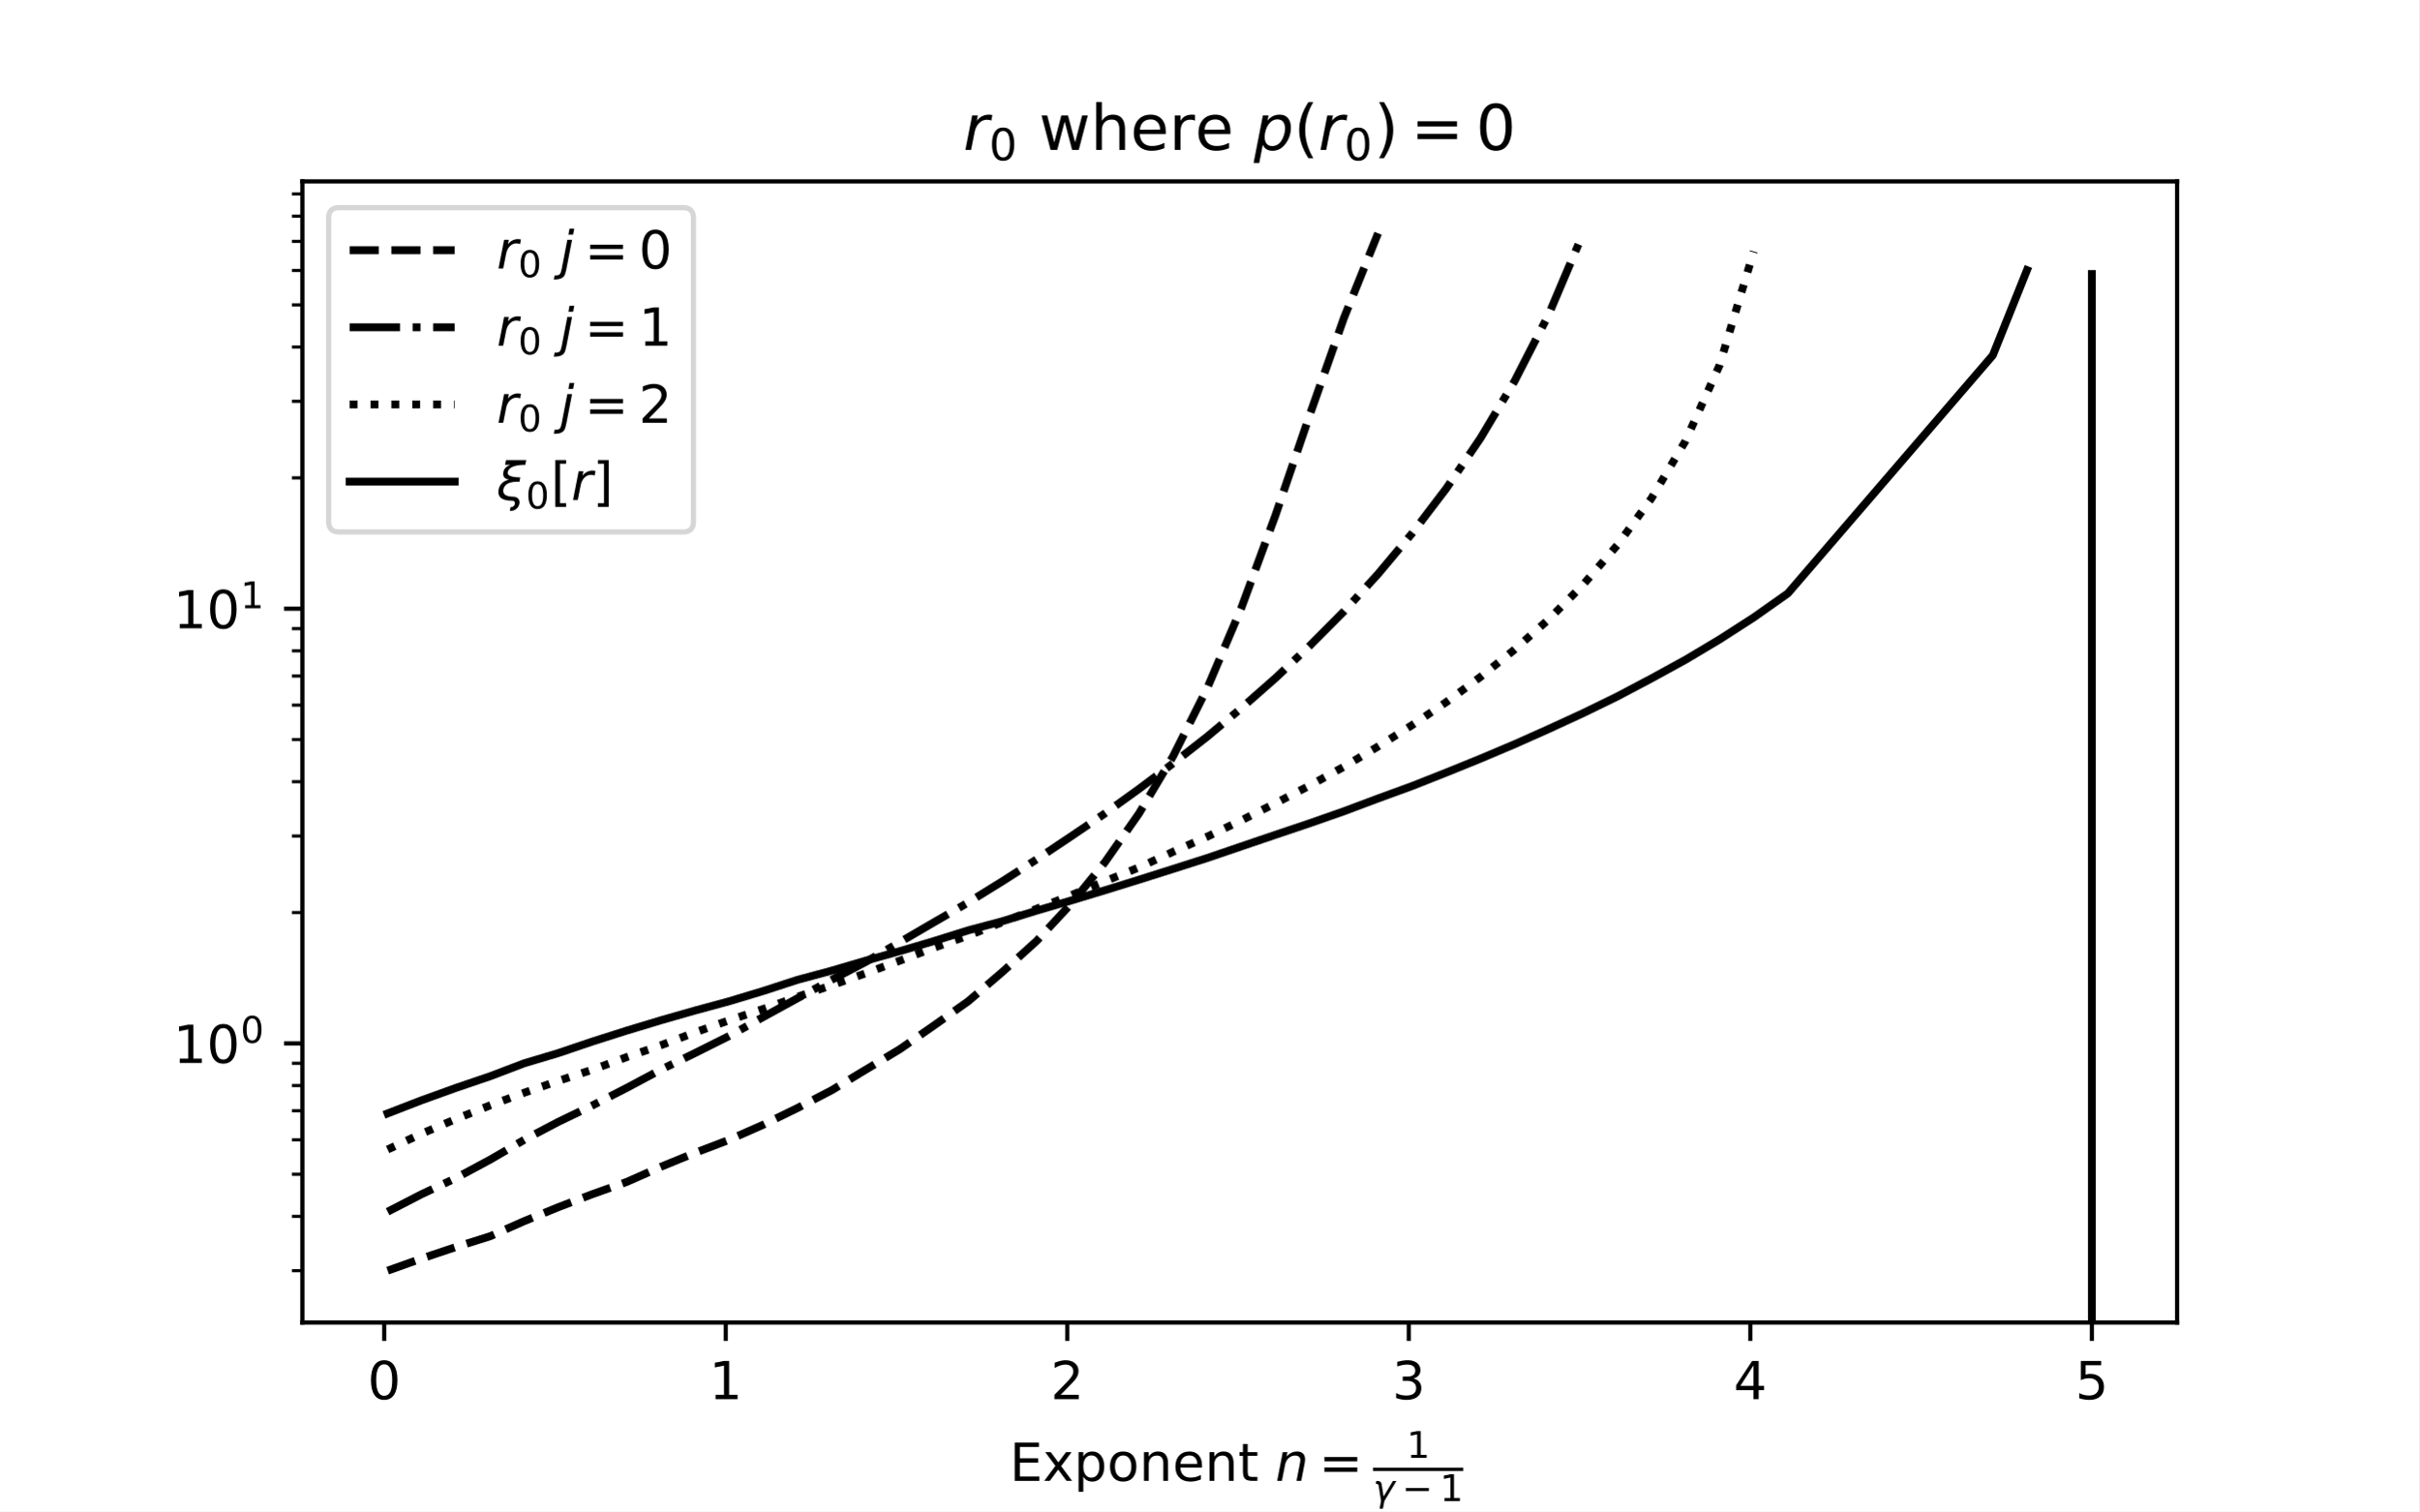
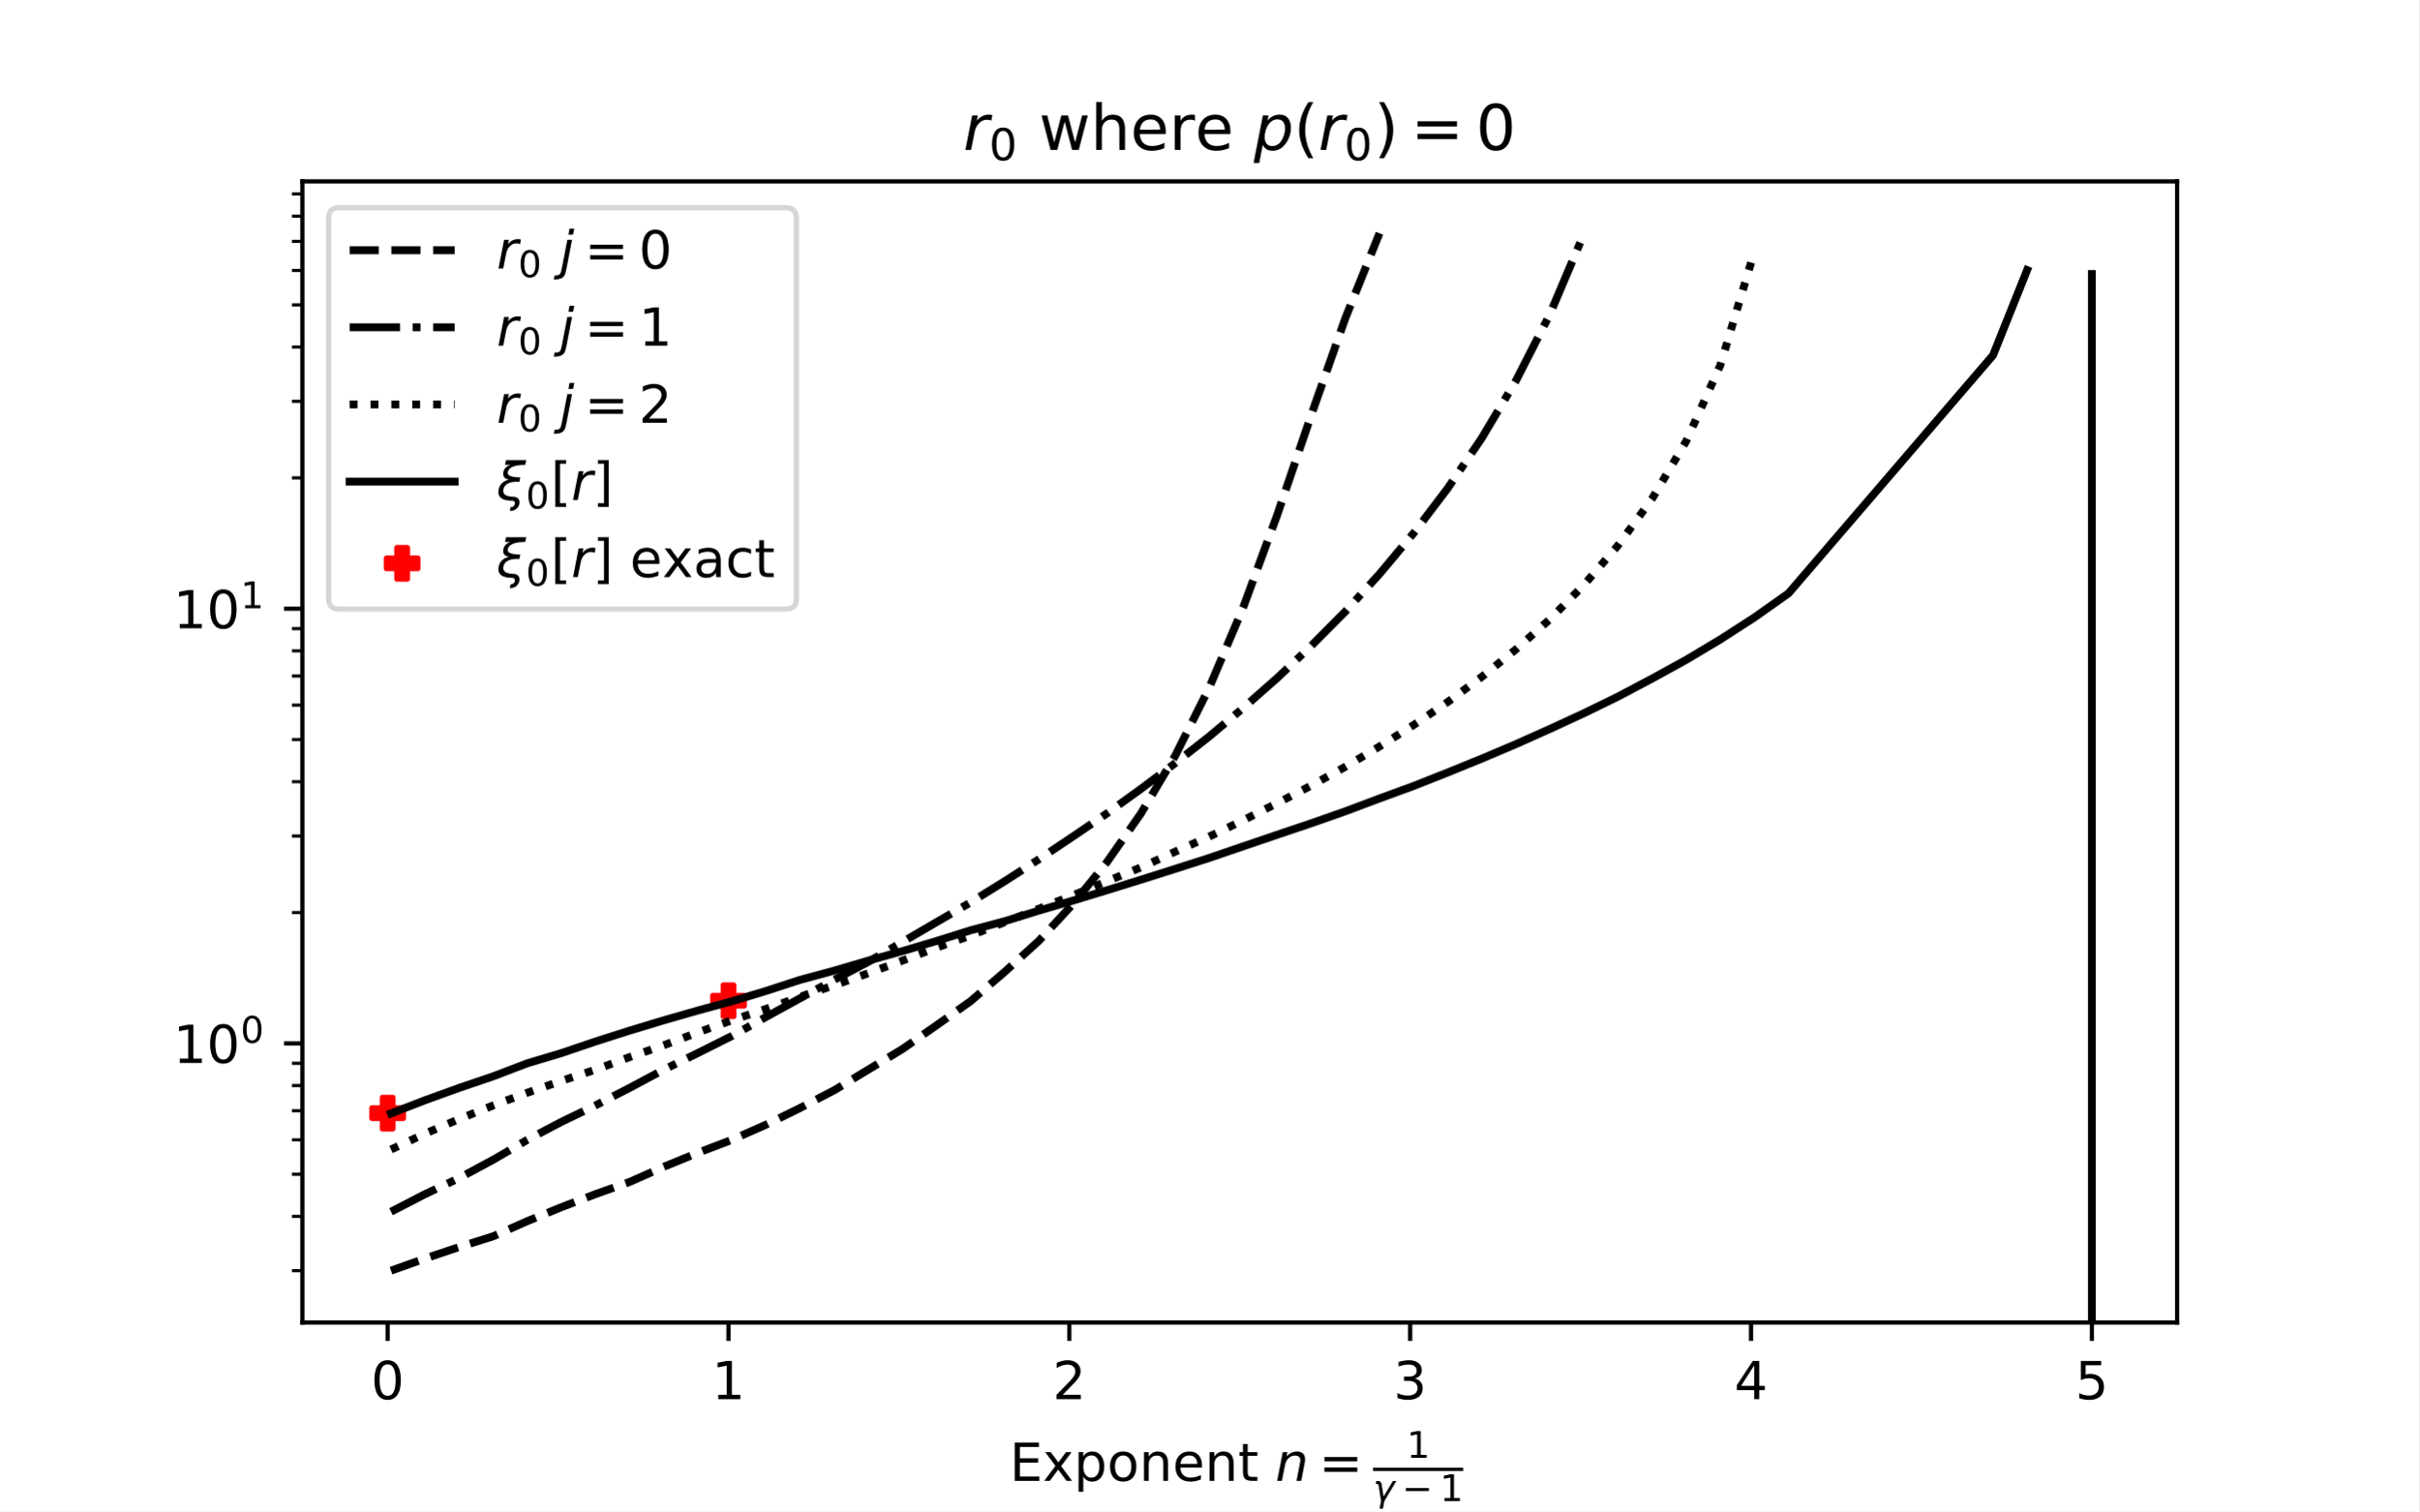
<svg xmlns="http://www.w3.org/2000/svg" xmlns:xlink="http://www.w3.org/1999/xlink" height="288pt" version="1.1" viewBox="0 0 460.8 288" width="460.8pt">
  <defs>
    <style type="text/css">*{stroke-linecap:butt;stroke-linejoin:round;}</style>
  </defs>
  <g id="figure_1">
    <g id="patch_1">
      <path d="M 0 288  L 460.8 288  L 460.8 0  L 0 0  z " style="fill:#ffffff;" />
    </g>
    <g id="axes_1">
      <g id="patch_2">
        <path d="M 57.6 252  L 414.72 252  L 414.72 34.56  L 57.6 34.56  z " style="fill:#ffffff;" />
      </g>
+       <g id="PathCollection_1">
+         <defs>
+           <path d="M -1 3  L 1 3  L 1 1  L 3 1  L 3 -1  L 1 -1  L 1 -3  L -1 -3  L -1 -1  L -3 -1  L -3 1  L -1 1  z " id="mffbdafcb72" style="stroke:#ff0000;" />
+         </defs>
+         <g clip-path="url(#pe63af24782)">
+           <use style="fill:#ff0000;stroke:#ff0000;" x="73.833" xlink:href="#mffbdafcb72" y="212.105" />
+           <use style="fill:#ff0000;stroke:#ff0000;" x="138.764" xlink:href="#mffbdafcb72" y="190.687" />
+         </g>
+       </g>
      <g id="matplotlib.axis_1">
        <g id="xtick_1">
          <g id="line2d_1">
            <defs>
-               <path d="M 0 0  L 0 3.5  " id="mba358b5161" style="stroke:#000000;stroke-width:0.8;" />
-             </defs>
-             <g>
-               <use style="stroke:#000000;stroke-width:0.8;" x="73.182" xlink:href="#mba358b5161" y="252" />
+               <path d="M 0 0  L 0 3.5  " id="md3aa8430e0" style="stroke:#000000;stroke-width:0.8;" />
+             </defs>
+             <g>
+               <use style="stroke:#000000;stroke-width:0.8;" x="73.833" xlink:href="#md3aa8430e0" y="252" />
            </g>
          </g>
          <g id="text_1">
-             <g transform="translate(70.00087 266.5984)scale(0.1 -0.1)">
+             <g transform="translate(70.65148 266.5984)scale(0.1 -0.1)">
              <defs>
                <path d="M 31.781 66.406  Q 24.172 66.406 20.328 58.906  Q 16.5 51.422 16.5 36.375  Q 16.5 21.391 20.328 13.891  Q 24.172 6.391 31.781 6.391  Q 39.453 6.391 43.281 13.891  Q 47.125 21.391 47.125 36.375  Q 47.125 51.422 43.281 58.906  Q 39.453 66.406 31.781 66.406  z M 31.781 74.219  Q 44.047 74.219 50.516 64.516  Q 56.984 54.828 56.984 36.375  Q 56.984 17.969 50.516 8.266  Q 44.047 -1.422 31.781 -1.422  Q 19.531 -1.422 13.062 8.266  Q 6.594 17.969 6.594 36.375  Q 6.594 54.828 13.062 64.516  Q 19.531 74.219 31.781 74.219  z " id="DejaVuSans-48" />
              </defs>
              <use xlink:href="#DejaVuSans-48" />
            </g>
          </g>
        </g>
        <g id="xtick_2">
          <g id="line2d_2">
            <g>
-               <use style="stroke:#000000;stroke-width:0.8;" x="138.243" xlink:href="#mba358b5161" y="252" />
+               <use style="stroke:#000000;stroke-width:0.8;" x="138.764" xlink:href="#md3aa8430e0" y="252" />
            </g>
          </g>
          <g id="text_2">
-             <g transform="translate(135.0619 266.5984)scale(0.1 -0.1)">
+             <g transform="translate(135.5824 266.5984)scale(0.1 -0.1)">
              <defs>
                <path d="M 12.406 8.297  L 28.516 8.297  L 28.516 63.922  L 10.984 60.406  L 10.984 69.391  L 28.422 72.906  L 38.281 72.906  L 38.281 8.297  L 54.391 8.297  L 54.391 0  L 12.406 0  z " id="DejaVuSans-49" />
              </defs>
              <use xlink:href="#DejaVuSans-49" />
            </g>
          </g>
        </g>
        <g id="xtick_3">
          <g id="line2d_3">
            <g>
-               <use style="stroke:#000000;stroke-width:0.8;" x="203.304" xlink:href="#mba358b5161" y="252" />
+               <use style="stroke:#000000;stroke-width:0.8;" x="203.695" xlink:href="#md3aa8430e0" y="252" />
            </g>
          </g>
          <g id="text_3">
-             <g transform="translate(200.1229 266.5984)scale(0.1 -0.1)">
+             <g transform="translate(200.5133 266.5984)scale(0.1 -0.1)">
              <defs>
                <path d="M 19.188 8.297  L 53.609 8.297  L 53.609 0  L 7.328 0  L 7.328 8.297  Q 12.938 14.109 22.625 23.891  Q 32.328 33.688 34.812 36.531  Q 39.547 41.844 41.422 45.531  Q 43.312 49.219 43.312 52.781  Q 43.312 58.594 39.234 62.25  Q 35.156 65.922 28.609 65.922  Q 23.969 65.922 18.812 64.312  Q 13.672 62.703 7.812 59.422  L 7.812 69.391  Q 13.766 71.781 18.938 73  Q 24.125 74.219 28.422 74.219  Q 39.75 74.219 46.484 68.547  Q 53.219 62.891 53.219 53.422  Q 53.219 48.922 51.531 44.891  Q 49.859 40.875 45.406 35.406  Q 44.188 33.984 37.641 27.219  Q 31.109 20.453 19.188 8.297  z " id="DejaVuSans-50" />
              </defs>
              <use xlink:href="#DejaVuSans-50" />
            </g>
          </g>
        </g>
        <g id="xtick_4">
          <g id="line2d_4">
            <g>
-               <use style="stroke:#000000;stroke-width:0.8;" x="268.365" xlink:href="#mba358b5161" y="252" />
+               <use style="stroke:#000000;stroke-width:0.8;" x="268.625" xlink:href="#md3aa8430e0" y="252" />
            </g>
          </g>
          <g id="text_4">
-             <g transform="translate(265.184 266.5984)scale(0.1 -0.1)">
+             <g transform="translate(265.4442 266.5984)scale(0.1 -0.1)">
              <defs>
                <path d="M 40.578 39.312  Q 47.656 37.797 51.625 33  Q 55.609 28.219 55.609 21.188  Q 55.609 10.406 48.188 4.484  Q 40.766 -1.422 27.094 -1.422  Q 22.516 -1.422 17.656 -0.516  Q 12.797 0.391 7.625 2.203  L 7.625 11.719  Q 11.719 9.328 16.594 8.109  Q 21.484 6.891 26.812 6.891  Q 36.078 6.891 40.938 10.547  Q 45.797 14.203 45.797 21.188  Q 45.797 27.641 41.281 31.266  Q 36.766 34.906 28.719 34.906  L 20.219 34.906  L 20.219 43.016  L 29.109 43.016  Q 36.375 43.016 40.234 45.922  Q 44.094 48.828 44.094 54.297  Q 44.094 59.906 40.109 62.906  Q 36.141 65.922 28.719 65.922  Q 24.656 65.922 20.016 65.031  Q 15.375 64.156 9.812 62.312  L 9.812 71.094  Q 15.438 72.656 20.344 73.438  Q 25.25 74.219 29.594 74.219  Q 40.828 74.219 47.359 69.109  Q 53.906 64.016 53.906 55.328  Q 53.906 49.266 50.438 45.094  Q 46.969 40.922 40.578 39.312  z " id="DejaVuSans-51" />
              </defs>
              <use xlink:href="#DejaVuSans-51" />
            </g>
          </g>
        </g>
        <g id="xtick_5">
          <g id="line2d_5">
            <g>
-               <use style="stroke:#000000;stroke-width:0.8;" x="333.426" xlink:href="#mba358b5161" y="252" />
+               <use style="stroke:#000000;stroke-width:0.8;" x="333.556" xlink:href="#md3aa8430e0" y="252" />
            </g>
          </g>
          <g id="text_5">
-             <g transform="translate(330.245 266.5984)scale(0.1 -0.1)">
+             <g transform="translate(330.3751 266.5984)scale(0.1 -0.1)">
              <defs>
                <path d="M 37.797 64.312  L 12.891 25.391  L 37.797 25.391  z M 35.203 72.906  L 47.609 72.906  L 47.609 25.391  L 58.016 25.391  L 58.016 17.188  L 47.609 17.188  L 47.609 0  L 37.797 0  L 37.797 17.188  L 4.891 17.188  L 4.891 26.703  z " id="DejaVuSans-52" />
              </defs>
              <use xlink:href="#DejaVuSans-52" />
            </g>
          </g>
        </g>
        <g id="xtick_6">
          <g id="line2d_6">
            <g>
-               <use style="stroke:#000000;stroke-width:0.8;" x="398.487" xlink:href="#mba358b5161" y="252" />
+               <use style="stroke:#000000;stroke-width:0.8;" x="398.487" xlink:href="#md3aa8430e0" y="252" />
            </g>
          </g>
          <g id="text_6">
            <g transform="translate(395.306 266.5984)scale(0.1 -0.1)">
              <defs>
                <path d="M 10.797 72.906  L 49.516 72.906  L 49.516 64.594  L 19.828 64.594  L 19.828 46.734  Q 21.969 47.469 24.109 47.828  Q 26.266 48.188 28.422 48.188  Q 40.625 48.188 47.75 41.5  Q 54.891 34.812 54.891 23.391  Q 54.891 11.625 47.562 5.094  Q 40.234 -1.422 26.906 -1.422  Q 22.312 -1.422 17.547 -0.641  Q 12.797 0.141 7.719 1.703  L 7.719 11.625  Q 12.109 9.234 16.797 8.062  Q 21.484 6.891 26.703 6.891  Q 35.156 6.891 40.078 11.328  Q 45.016 15.766 45.016 23.391  Q 45.016 31 40.078 35.438  Q 35.156 39.891 26.703 39.891  Q 22.75 39.891 18.812 39.016  Q 14.891 38.141 10.797 36.281  z " id="DejaVuSans-53" />
              </defs>
              <use xlink:href="#DejaVuSans-53" />
            </g>
          </g>
        </g>
        <g id="text_7">
          <g transform="translate(192.31 282.1781)scale(0.1 -0.1)">
            <defs>
              <path d="M 9.812 72.906  L 55.906 72.906  L 55.906 64.594  L 19.672 64.594  L 19.672 43.016  L 54.391 43.016  L 54.391 34.719  L 19.672 34.719  L 19.672 8.297  L 56.781 8.297  L 56.781 0  L 9.812 0  z " id="DejaVuSans-69" />
              <path d="M 54.891 54.688  L 35.109 28.078  L 55.906 0  L 45.312 0  L 29.391 21.484  L 13.484 0  L 2.875 0  L 24.125 28.609  L 4.688 54.688  L 15.281 54.688  L 29.781 35.203  L 44.281 54.688  z " id="DejaVuSans-120" />
              <path d="M 18.109 8.203  L 18.109 -20.797  L 9.078 -20.797  L 9.078 54.688  L 18.109 54.688  L 18.109 46.391  Q 20.953 51.266 25.266 53.625  Q 29.594 56 35.594 56  Q 45.562 56 51.781 48.094  Q 58.016 40.188 58.016 27.297  Q 58.016 14.406 51.781 6.484  Q 45.562 -1.422 35.594 -1.422  Q 29.594 -1.422 25.266 0.953  Q 20.953 3.328 18.109 8.203  z M 48.688 27.297  Q 48.688 37.203 44.609 42.844  Q 40.531 48.484 33.406 48.484  Q 26.266 48.484 22.188 42.844  Q 18.109 37.203 18.109 27.297  Q 18.109 17.391 22.188 11.75  Q 26.266 6.109 33.406 6.109  Q 40.531 6.109 44.609 11.75  Q 48.688 17.391 48.688 27.297  z " id="DejaVuSans-112" />
              <path d="M 30.609 48.391  Q 23.391 48.391 19.188 42.75  Q 14.984 37.109 14.984 27.297  Q 14.984 17.484 19.156 11.844  Q 23.344 6.203 30.609 6.203  Q 37.797 6.203 41.984 11.859  Q 46.188 17.531 46.188 27.297  Q 46.188 37.016 41.984 42.703  Q 37.797 48.391 30.609 48.391  z M 30.609 56  Q 42.328 56 49.016 48.375  Q 55.719 40.766 55.719 27.297  Q 55.719 13.875 49.016 6.219  Q 42.328 -1.422 30.609 -1.422  Q 18.844 -1.422 12.172 6.219  Q 5.516 13.875 5.516 27.297  Q 5.516 40.766 12.172 48.375  Q 18.844 56 30.609 56  z " id="DejaVuSans-111" />
              <path d="M 54.891 33.016  L 54.891 0  L 45.906 0  L 45.906 32.719  Q 45.906 40.484 42.875 44.328  Q 39.844 48.188 33.797 48.188  Q 26.516 48.188 22.312 43.547  Q 18.109 38.922 18.109 30.906  L 18.109 0  L 9.078 0  L 9.078 54.688  L 18.109 54.688  L 18.109 46.188  Q 21.344 51.125 25.703 53.562  Q 30.078 56 35.797 56  Q 45.219 56 50.047 50.172  Q 54.891 44.344 54.891 33.016  z " id="DejaVuSans-110" />
              <path d="M 56.203 29.594  L 56.203 25.203  L 14.891 25.203  Q 15.484 15.922 20.484 11.062  Q 25.484 6.203 34.422 6.203  Q 39.594 6.203 44.453 7.469  Q 49.312 8.734 54.109 11.281  L 54.109 2.781  Q 49.266 0.734 44.188 -0.344  Q 39.109 -1.422 33.891 -1.422  Q 20.797 -1.422 13.156 6.188  Q 5.516 13.812 5.516 26.812  Q 5.516 40.234 12.766 48.109  Q 20.016 56 32.328 56  Q 43.359 56 49.781 48.891  Q 56.203 41.797 56.203 29.594  z M 47.219 32.234  Q 47.125 39.594 43.094 43.984  Q 39.062 48.391 32.422 48.391  Q 24.906 48.391 20.391 44.141  Q 15.875 39.891 15.188 32.172  z " id="DejaVuSans-101" />
              <path d="M 18.312 70.219  L 18.312 54.688  L 36.812 54.688  L 36.812 47.703  L 18.312 47.703  L 18.312 18.016  Q 18.312 11.328 20.141 9.422  Q 21.969 7.516 27.594 7.516  L 36.812 7.516  L 36.812 0  L 27.594 0  Q 17.188 0 13.234 3.875  Q 9.281 7.766 9.281 18.016  L 9.281 47.703  L 2.688 47.703  L 2.688 54.688  L 9.281 54.688  L 9.281 70.219  z " id="DejaVuSans-116" />
              <path id="DejaVuSans-32" />
              <path d="M 55.719 33.016  L 49.312 0  L 40.281 0  L 46.688 32.672  Q 47.125 34.969 47.359 36.719  Q 47.609 38.484 47.609 39.5  Q 47.609 43.609 45.016 45.891  Q 42.438 48.188 37.797 48.188  Q 30.562 48.188 25.344 43.375  Q 20.125 38.578 18.5 30.328  L 12.5 0  L 3.516 0  L 14.109 54.688  L 23.094 54.688  L 21.297 46.094  Q 25.047 50.828 30.312 53.406  Q 35.594 56 41.406 56  Q 48.641 56 52.609 52.094  Q 56.594 48.188 56.594 41.109  Q 56.594 39.359 56.375 37.359  Q 56.156 35.359 55.719 33.016  z " id="DejaVuSans-Oblique-110" />
              <path d="M 10.594 45.406  L 73.188 45.406  L 73.188 37.203  L 10.594 37.203  z M 10.594 25.484  L 73.188 25.484  L 73.188 17.188  L 10.594 17.188  z " id="DejaVuSans-61" />
              <path d="M 23.297 46.094  L 28.719 12.312  L 54 54.688  L 63.531 54.688  L 30.812 0  L 26.766 -20.797  L 17.781 -20.797  L 21.828 0  L 15.438 40.828  Q 14.453 46.969 9.812 46.969  L 7.422 46.969  L 8.891 54.688  L 12.312 54.688  Q 21.922 54.688 23.297 46.094  z " id="DejaVuSans-Oblique-947" />
              <path d="M 10.594 35.5  L 73.188 35.5  L 73.188 27.203  L 10.594 27.203  z " id="DejaVuSans-8722" />
            </defs>
            <use transform="translate(0 0.16875)" xlink:href="#DejaVuSans-69" />
            <use transform="translate(63.18359 0.16875)" xlink:href="#DejaVuSans-120" />
            <use transform="translate(122.3633 0.16875)" xlink:href="#DejaVuSans-112" />
            <use transform="translate(185.8398 0.16875)" xlink:href="#DejaVuSans-111" />
            <use transform="translate(247.0215 0.16875)" xlink:href="#DejaVuSans-110" />
            <use transform="translate(310.4004 0.16875)" xlink:href="#DejaVuSans-101" />
            <use transform="translate(371.9238 0.16875)" xlink:href="#DejaVuSans-110" />
            <use transform="translate(435.3027 0.16875)" xlink:href="#DejaVuSans-116" />
            <use transform="translate(474.5117 0.16875)" xlink:href="#DejaVuSans-32" />
            <use transform="translate(506.2988 0.16875)" xlink:href="#DejaVuSans-Oblique-110" />
            <use transform="translate(589.1602 0.16875)" xlink:href="#DejaVuSans-61" />
            <use transform="translate(756.4316 43.96563)scale(0.7)" xlink:href="#DejaVuSans-49" />
            <use transform="translate(692.4316 -38.31875)scale(0.7)" xlink:href="#DejaVuSans-Oblique-947" />
            <use transform="translate(747.4951 -38.31875)scale(0.7)" xlink:href="#DejaVuSans-8722" />
            <use transform="translate(819.7852 -38.31875)scale(0.7)" xlink:href="#DejaVuSans-49" />
            <path d="M 692.432 18.966  L 692.432 25.216  L 864.321 25.216  L 864.321 18.966  L 692.432 18.966  z " />
          </g>
        </g>
      </g>
      <g id="matplotlib.axis_2">
        <g id="ytick_1">
          <g id="line2d_7">
            <defs>
-               <path d="M 0 0  L -3.5 0  " id="m090cbb47d5" style="stroke:#000000;stroke-width:0.8;" />
-             </defs>
-             <g>
-               <use style="stroke:#000000;stroke-width:0.8;" x="57.6" xlink:href="#m090cbb47d5" y="198.809" />
+               <path d="M 0 0  L -3.5 0  " id="m6ad33380af" style="stroke:#000000;stroke-width:0.8;" />
+             </defs>
+             <g>
+               <use style="stroke:#000000;stroke-width:0.8;" x="57.6" xlink:href="#m6ad33380af" y="198.809" />
            </g>
          </g>
          <g id="text_8">
            <g transform="translate(33 202.6079)scale(0.1 -0.1)">
              <use transform="translate(0 0.765625)" xlink:href="#DejaVuSans-49" />
              <use transform="translate(63.62305 0.765625)" xlink:href="#DejaVuSans-48" />
              <use transform="translate(128.2031 39.04688)scale(0.7)" xlink:href="#DejaVuSans-48" />
            </g>
          </g>
        </g>
        <g id="ytick_2">
          <g id="line2d_8">
            <g>
-               <use style="stroke:#000000;stroke-width:0.8;" x="57.6" xlink:href="#m090cbb47d5" y="115.983" />
+               <use style="stroke:#000000;stroke-width:0.8;" x="57.6" xlink:href="#m6ad33380af" y="115.983" />
            </g>
          </g>
          <g id="text_9">
            <g transform="translate(33 119.7824)scale(0.1 -0.1)">
              <use transform="translate(0 0.684375)" xlink:href="#DejaVuSans-49" />
              <use transform="translate(63.62305 0.684375)" xlink:href="#DejaVuSans-48" />
              <use transform="translate(128.2031 38.96563)scale(0.7)" xlink:href="#DejaVuSans-49" />
            </g>
          </g>
        </g>
        <g id="ytick_3">
          <g id="line2d_9">
            <defs>
-               <path d="M 0 0  L -2 0  " id="mf520367ea3" style="stroke:#000000;stroke-width:0.6;" />
-             </defs>
-             <g>
-               <use style="stroke:#000000;stroke-width:0.6;" x="57.6" xlink:href="#mf520367ea3" y="242.116" />
+               <path d="M 0 0  L -2 0  " id="m3496505daa" style="stroke:#000000;stroke-width:0.6;" />
+             </defs>
+             <g>
+               <use style="stroke:#000000;stroke-width:0.6;" x="57.6" xlink:href="#m3496505daa" y="242.116" />
            </g>
          </g>
        </g>
        <g id="ytick_4">
          <g id="line2d_10">
            <g>
-               <use style="stroke:#000000;stroke-width:0.6;" x="57.6" xlink:href="#mf520367ea3" y="231.768" />
+               <use style="stroke:#000000;stroke-width:0.6;" x="57.6" xlink:href="#m3496505daa" y="231.768" />
            </g>
          </g>
        </g>
        <g id="ytick_5">
          <g id="line2d_11">
            <g>
-               <use style="stroke:#000000;stroke-width:0.6;" x="57.6" xlink:href="#mf520367ea3" y="223.742" />
+               <use style="stroke:#000000;stroke-width:0.6;" x="57.6" xlink:href="#m3496505daa" y="223.742" />
            </g>
          </g>
        </g>
        <g id="ytick_6">
          <g id="line2d_12">
            <g>
-               <use style="stroke:#000000;stroke-width:0.6;" x="57.6" xlink:href="#mf520367ea3" y="217.183" />
+               <use style="stroke:#000000;stroke-width:0.6;" x="57.6" xlink:href="#m3496505daa" y="217.183" />
            </g>
          </g>
        </g>
        <g id="ytick_7">
          <g id="line2d_13">
            <g>
-               <use style="stroke:#000000;stroke-width:0.6;" x="57.6" xlink:href="#mf520367ea3" y="211.639" />
+               <use style="stroke:#000000;stroke-width:0.6;" x="57.6" xlink:href="#m3496505daa" y="211.639" />
            </g>
          </g>
        </g>
        <g id="ytick_8">
          <g id="line2d_14">
            <g>
-               <use style="stroke:#000000;stroke-width:0.6;" x="57.6" xlink:href="#mf520367ea3" y="206.835" />
+               <use style="stroke:#000000;stroke-width:0.6;" x="57.6" xlink:href="#m3496505daa" y="206.835" />
            </g>
          </g>
        </g>
        <g id="ytick_9">
          <g id="line2d_15">
            <g>
-               <use style="stroke:#000000;stroke-width:0.6;" x="57.6" xlink:href="#mf520367ea3" y="202.599" />
+               <use style="stroke:#000000;stroke-width:0.6;" x="57.6" xlink:href="#m3496505daa" y="202.599" />
            </g>
          </g>
        </g>
        <g id="ytick_10">
          <g id="line2d_16">
            <g>
-               <use style="stroke:#000000;stroke-width:0.6;" x="57.6" xlink:href="#mf520367ea3" y="173.876" />
+               <use style="stroke:#000000;stroke-width:0.6;" x="57.6" xlink:href="#m3496505daa" y="173.876" />
            </g>
          </g>
        </g>
        <g id="ytick_11">
          <g id="line2d_17">
            <g>
-               <use style="stroke:#000000;stroke-width:0.6;" x="57.6" xlink:href="#mf520367ea3" y="159.291" />
+               <use style="stroke:#000000;stroke-width:0.6;" x="57.6" xlink:href="#m3496505daa" y="159.291" />
            </g>
          </g>
        </g>
        <g id="ytick_12">
          <g id="line2d_18">
            <g>
-               <use style="stroke:#000000;stroke-width:0.6;" x="57.6" xlink:href="#mf520367ea3" y="148.943" />
+               <use style="stroke:#000000;stroke-width:0.6;" x="57.6" xlink:href="#m3496505daa" y="148.943" />
            </g>
          </g>
        </g>
        <g id="ytick_13">
          <g id="line2d_19">
            <g>
-               <use style="stroke:#000000;stroke-width:0.6;" x="57.6" xlink:href="#mf520367ea3" y="140.916" />
+               <use style="stroke:#000000;stroke-width:0.6;" x="57.6" xlink:href="#m3496505daa" y="140.916" />
            </g>
          </g>
        </g>
        <g id="ytick_14">
          <g id="line2d_20">
            <g>
-               <use style="stroke:#000000;stroke-width:0.6;" x="57.6" xlink:href="#mf520367ea3" y="134.358" />
+               <use style="stroke:#000000;stroke-width:0.6;" x="57.6" xlink:href="#m3496505daa" y="134.358" />
            </g>
          </g>
        </g>
        <g id="ytick_15">
          <g id="line2d_21">
            <g>
-               <use style="stroke:#000000;stroke-width:0.6;" x="57.6" xlink:href="#mf520367ea3" y="128.813" />
+               <use style="stroke:#000000;stroke-width:0.6;" x="57.6" xlink:href="#m3496505daa" y="128.813" />
            </g>
          </g>
        </g>
        <g id="ytick_16">
          <g id="line2d_22">
            <g>
-               <use style="stroke:#000000;stroke-width:0.6;" x="57.6" xlink:href="#mf520367ea3" y="124.01" />
+               <use style="stroke:#000000;stroke-width:0.6;" x="57.6" xlink:href="#m3496505daa" y="124.01" />
            </g>
          </g>
        </g>
        <g id="ytick_17">
          <g id="line2d_23">
            <g>
-               <use style="stroke:#000000;stroke-width:0.6;" x="57.6" xlink:href="#mf520367ea3" y="119.773" />
+               <use style="stroke:#000000;stroke-width:0.6;" x="57.6" xlink:href="#m3496505daa" y="119.773" />
            </g>
          </g>
        </g>
        <g id="ytick_18">
          <g id="line2d_24">
            <g>
-               <use style="stroke:#000000;stroke-width:0.6;" x="57.6" xlink:href="#mf520367ea3" y="91.05" />
+               <use style="stroke:#000000;stroke-width:0.6;" x="57.6" xlink:href="#m3496505daa" y="91.05" />
            </g>
          </g>
        </g>
        <g id="ytick_19">
          <g id="line2d_25">
            <g>
-               <use style="stroke:#000000;stroke-width:0.6;" x="57.6" xlink:href="#mf520367ea3" y="76.465" />
+               <use style="stroke:#000000;stroke-width:0.6;" x="57.6" xlink:href="#m3496505daa" y="76.465" />
            </g>
          </g>
        </g>
        <g id="ytick_20">
          <g id="line2d_26">
            <g>
-               <use style="stroke:#000000;stroke-width:0.6;" x="57.6" xlink:href="#mf520367ea3" y="66.117" />
+               <use style="stroke:#000000;stroke-width:0.6;" x="57.6" xlink:href="#m3496505daa" y="66.117" />
            </g>
          </g>
        </g>
        <g id="ytick_21">
          <g id="line2d_27">
            <g>
-               <use style="stroke:#000000;stroke-width:0.6;" x="57.6" xlink:href="#mf520367ea3" y="58.091" />
+               <use style="stroke:#000000;stroke-width:0.6;" x="57.6" xlink:href="#m3496505daa" y="58.091" />
            </g>
          </g>
        </g>
        <g id="ytick_22">
          <g id="line2d_28">
            <g>
-               <use style="stroke:#000000;stroke-width:0.6;" x="57.6" xlink:href="#mf520367ea3" y="51.532" />
+               <use style="stroke:#000000;stroke-width:0.6;" x="57.6" xlink:href="#m3496505daa" y="51.532" />
            </g>
          </g>
        </g>
        <g id="ytick_23">
          <g id="line2d_29">
            <g>
-               <use style="stroke:#000000;stroke-width:0.6;" x="57.6" xlink:href="#mf520367ea3" y="45.988" />
+               <use style="stroke:#000000;stroke-width:0.6;" x="57.6" xlink:href="#m3496505daa" y="45.988" />
            </g>
          </g>
        </g>
        <g id="ytick_24">
          <g id="line2d_30">
            <g>
-               <use style="stroke:#000000;stroke-width:0.6;" x="57.6" xlink:href="#mf520367ea3" y="41.184" />
+               <use style="stroke:#000000;stroke-width:0.6;" x="57.6" xlink:href="#m3496505daa" y="41.184" />
            </g>
          </g>
        </g>
        <g id="ytick_25">
          <g id="line2d_31">
            <g>
-               <use style="stroke:#000000;stroke-width:0.6;" x="57.6" xlink:href="#mf520367ea3" y="36.948" />
+               <use style="stroke:#000000;stroke-width:0.6;" x="57.6" xlink:href="#m3496505daa" y="36.948" />
            </g>
          </g>
        </g>
      </g>
      <g id="LineCollection_1">
-         <path clip-path="url(#p0a2f0cb159)" d="M 398.487 289  L 398.487 51.467  " style="fill:none;stroke:#000000;stroke-width:1.5;" />
+         <path clip-path="url(#pe63af24782)" d="M 398.487 289  L 398.487 51.467  " style="fill:none;stroke:#000000;stroke-width:1.5;" />
      </g>
      <g id="line2d_32">
-         <path clip-path="url(#p0a2f0cb159)" d="M 73.833 242.116  L 80.339 239.795  L 86.845 237.614  L 93.351 235.558  L 99.857 232.679  L 106.363 230.013  L 112.869 227.532  L 119.375 225.21  L 125.882 222.331  L 132.388 219.665  L 138.894 217.183  L 145.4 214.304  L 151.906 211.128  L 158.412 207.746  L 164.918 203.818  L 171.424 199.904  L 177.93 195.38  L 184.436 190.782  L 190.943 185.196  L 197.449 179.301  L 203.955 172.292  L 210.461 164.3  L 216.967 155.001  L 223.473 144.072  L 229.979 131.093  L 236.485 115.768  L 242.991 98.101  L 249.498 79.037  L 256.004 60.593  L 262.51 44.444  " style="fill:none;stroke:#000000;stroke-dasharray:5.55,2.4;stroke-dashoffset:0;stroke-width:1.5;" />
+         <path clip-path="url(#pe63af24782)" d="M 74.482 242.116  L 80.975 239.795  L 87.468 237.614  L 93.961 235.558  L 100.454 232.679  L 106.947 230.013  L 113.441 227.532  L 119.934 225.21  L 126.427 222.331  L 132.92 219.665  L 139.413 217.183  L 145.906 214.304  L 152.399 211.128  L 158.892 207.746  L 165.385 203.818  L 171.878 199.904  L 178.371 195.38  L 184.865 190.782  L 191.358 185.196  L 197.851 179.301  L 204.344 172.292  L 210.837 164.3  L 217.33 155.001  L 223.823 144.072  L 230.316 131.093  L 236.809 115.768  L 243.302 98.101  L 249.795 79.037  L 256.289 60.593  L 262.782 44.444  " style="fill:none;stroke:#000000;stroke-dasharray:5.55,2.4;stroke-dashoffset:0;stroke-width:1.5;" />
      </g>
      <g id="line2d_33">
-         <path clip-path="url(#p0a2f0cb159)" d="M 73.833 230.88  L 80.339 227.532  L 86.845 224.468  L 93.351 220.973  L 99.857 217.183  L 106.363 213.755  L 112.869 210.625  L 119.375 207.288  L 125.882 203.818  L 132.388 200.654  L 138.894 197.398  L 145.4 193.781  L 151.906 190.211  L 158.412 186.706  L 164.918 183.277  L 171.424 179.511  L 177.93 175.721  L 184.436 171.95  L 190.943 167.922  L 197.449 163.753  L 203.955 159.411  L 210.461 155.001  L 216.967 150.318  L 223.473 145.433  L 229.979 140.345  L 236.485 134.902  L 242.991 129.175  L 249.498 123.034  L 256.004 116.49  L 262.51 109.365  L 269.016 101.591  L 275.522 93.047  L 282.028 83.472  L 288.534 72.571  L 295.04 59.868  L 301.546 44.513  " style="fill:none;stroke:#000000;stroke-dasharray:9.6,2.4,1.5,2.4;stroke-dashoffset:0;stroke-width:1.5;" />
+         <path clip-path="url(#pe63af24782)" d="M 74.482 230.88  L 80.975 227.532  L 87.468 224.468  L 93.961 220.973  L 100.454 217.183  L 106.947 213.755  L 113.441 210.625  L 119.934 207.288  L 126.427 203.818  L 132.92 200.654  L 139.413 197.398  L 145.906 193.781  L 152.399 190.211  L 158.892 186.706  L 165.385 183.277  L 171.878 179.511  L 178.371 175.721  L 184.865 171.95  L 191.358 167.922  L 197.851 163.753  L 204.344 159.411  L 210.837 155.001  L 217.33 150.318  L 223.823 145.433  L 230.316 140.345  L 236.809 134.902  L 243.302 129.175  L 249.795 123.034  L 256.289 116.49  L 262.782 109.365  L 269.275 101.591  L 275.768 93.047  L 282.261 83.472  L 288.754 72.571  L 295.247 59.868  L 301.74 44.513  " style="fill:none;stroke:#000000;stroke-dasharray:9.6,2.4,1.5,2.4;stroke-dashoffset:0;stroke-width:1.5;" />
      </g>
      <g id="line2d_34">
-         <path clip-path="url(#p0a2f0cb159)" d="M 73.833 219.028  L 80.339 216.004  L 86.845 213.214  L 93.351 210.625  L 99.857 208.21  L 106.363 205.947  L 112.869 203.818  L 119.375 201.419  L 125.882 199.17  L 132.388 196.713  L 138.894 194.412  L 145.4 192.25  L 151.906 189.929  L 158.412 187.748  L 164.918 185.443  L 171.424 183.044  L 177.93 180.578  L 184.436 178.27  L 190.943 175.721  L 197.449 173.163  L 203.955 170.611  L 210.461 167.922  L 216.967 165.278  L 223.473 162.29  L 229.979 159.411  L 236.485 156.301  L 242.991 153.034  L 249.498 149.669  L 256.004 146.091  L 262.51 142.235  L 269.016 138.148  L 275.522 133.763  L 282.028 128.968  L 288.534 123.741  L 295.04 117.98  L 301.546 111.428  L 308.052 103.906  L 314.559 95  L 321.065 84.03  L 327.571 69.579  L 334.077 47.903  " style="fill:none;stroke:#000000;stroke-dasharray:1.5,2.475;stroke-dashoffset:0;stroke-width:1.5;" />
+         <path clip-path="url(#pe63af24782)" d="M 74.482 219.028  L 80.975 216.004  L 87.468 213.214  L 93.961 210.625  L 100.454 208.21  L 106.947 205.947  L 113.441 203.818  L 119.934 201.419  L 126.427 199.17  L 132.92 196.713  L 139.413 194.412  L 145.906 192.25  L 152.399 189.929  L 158.892 187.748  L 165.385 185.443  L 171.878 183.044  L 178.371 180.578  L 184.865 178.27  L 191.358 175.721  L 197.851 173.163  L 204.344 170.611  L 210.837 167.922  L 217.33 165.278  L 223.823 162.29  L 230.316 159.411  L 236.809 156.301  L 243.302 153.034  L 249.795 149.669  L 256.289 146.091  L 262.782 142.235  L 269.275 138.148  L 275.768 133.763  L 282.261 128.968  L 288.754 123.741  L 295.247 117.98  L 301.74 111.428  L 308.233 103.906  L 314.726 95  L 321.219 84.03  L 327.713 69.579  L 334.206 47.903  " style="fill:none;stroke:#000000;stroke-dasharray:1.5,2.475;stroke-dashoffset:0;stroke-width:1.5;" />
      </g>
      <g id="line2d_35">
-         <path clip-path="url(#p0a2f0cb159)" d="M 73.833 212.156  L 80.339 209.64  L 86.845 207.288  L 93.351 205.08  L 99.857 202.599  L 106.363 200.654  L 112.869 198.451  L 119.375 196.375  L 125.882 194.412  L 132.388 192.551  L 138.894 190.782  L 145.4 188.822  L 151.906 186.706  L 158.412 184.951  L 164.918 183.044  L 171.424 181.234  L 177.93 179.301  L 184.436 177.268  L 190.943 175.532  L 197.449 173.518  L 203.955 171.61  L 210.461 169.639  L 216.967 167.619  L 223.473 165.563  L 229.979 163.483  L 236.485 161.262  L 242.991 159.052  L 249.498 156.857  L 256.004 154.578  L 262.51 152.138  L 269.016 149.761  L 275.522 147.188  L 282.028 144.547  L 288.534 141.79  L 295.04 138.888  L 301.546 135.889  L 308.052 132.717  L 314.559 129.279  L 321.065 125.713  L 327.571 121.829  L 334.077 117.639  L 340.583 113.049  L 379.62 67.689  L 386.126 51.467  " style="fill:none;stroke:#000000;stroke-linecap:square;stroke-width:1.5;" />
+         <path clip-path="url(#pe63af24782)" d="M 74.482 212.156  L 80.975 209.64  L 87.468 207.288  L 93.961 205.08  L 100.454 202.599  L 106.947 200.654  L 113.441 198.451  L 119.934 196.375  L 126.427 194.412  L 132.92 192.551  L 139.413 190.782  L 145.906 188.822  L 152.399 186.706  L 158.892 184.951  L 165.385 183.044  L 171.878 181.234  L 178.371 179.301  L 184.865 177.268  L 191.358 175.532  L 197.851 173.518  L 204.344 171.61  L 210.837 169.639  L 217.33 167.619  L 223.823 165.563  L 230.316 163.483  L 236.809 161.262  L 243.302 159.052  L 249.795 156.857  L 256.289 154.578  L 262.782 152.138  L 269.275 149.761  L 275.768 147.188  L 282.261 144.547  L 288.754 141.79  L 295.247 138.888  L 301.74 135.889  L 308.233 132.717  L 314.726 129.279  L 321.219 125.713  L 327.713 121.829  L 334.206 117.639  L 340.699 113.049  L 379.657 67.689  L 386.15 51.467  " style="fill:none;stroke:#000000;stroke-linecap:square;stroke-width:1.5;" />
      </g>
      <g id="patch_3">
        <path d="M 57.6 252  L 57.6 34.56  " style="fill:none;stroke:#000000;stroke-linecap:square;stroke-linejoin:miter;stroke-width:0.8;" />
      </g>
      <g id="patch_4">
        <path d="M 414.72 252  L 414.72 34.56  " style="fill:none;stroke:#000000;stroke-linecap:square;stroke-linejoin:miter;stroke-width:0.8;" />
      </g>
      <g id="patch_5">
        <path d="M 57.6 252  L 414.72 252  " style="fill:none;stroke:#000000;stroke-linecap:square;stroke-linejoin:miter;stroke-width:0.8;" />
      </g>
      <g id="patch_6">
        <path d="M 57.6 34.56  L 414.72 34.56  " style="fill:none;stroke:#000000;stroke-linecap:square;stroke-linejoin:miter;stroke-width:0.8;" />
      </g>
      <g id="text_10">
        <g transform="translate(183.48 28.56)scale(0.12 -0.12)">
          <defs>
            <path d="M 44.578 46.391  Q 43.219 47.125 41.453 47.516  Q 39.703 47.906 37.703 47.906  Q 30.516 47.906 25.141 42.453  Q 19.781 37.016 18.016 27.875  L 12.5 0  L 3.516 0  L 14.203 54.688  L 23.188 54.688  L 21.484 46.188  Q 25.047 50.922 30 53.453  Q 34.969 56 40.578 56  Q 42.047 56 43.453 55.828  Q 44.875 55.672 46.297 55.281  z " id="DejaVuSans-Oblique-114" />
            <path d="M 4.203 54.688  L 13.188 54.688  L 24.422 12.016  L 35.594 54.688  L 46.188 54.688  L 57.422 12.016  L 68.609 54.688  L 77.594 54.688  L 63.281 0  L 52.688 0  L 40.922 44.828  L 29.109 0  L 18.5 0  z " id="DejaVuSans-119" />
            <path d="M 54.891 33.016  L 54.891 0  L 45.906 0  L 45.906 32.719  Q 45.906 40.484 42.875 44.328  Q 39.844 48.188 33.797 48.188  Q 26.516 48.188 22.312 43.547  Q 18.109 38.922 18.109 30.906  L 18.109 0  L 9.078 0  L 9.078 75.984  L 18.109 75.984  L 18.109 46.188  Q 21.344 51.125 25.703 53.562  Q 30.078 56 35.797 56  Q 45.219 56 50.047 50.172  Q 54.891 44.344 54.891 33.016  z " id="DejaVuSans-104" />
            <path d="M 41.109 46.297  Q 39.594 47.172 37.812 47.578  Q 36.031 48 33.891 48  Q 26.266 48 22.188 43.047  Q 18.109 38.094 18.109 28.812  L 18.109 0  L 9.078 0  L 9.078 54.688  L 18.109 54.688  L 18.109 46.188  Q 20.953 51.172 25.484 53.578  Q 30.031 56 36.531 56  Q 37.453 56 38.578 55.875  Q 39.703 55.766 41.062 55.516  z " id="DejaVuSans-114" />
            <path d="M 49.609 33.688  Q 49.609 40.875 46.484 44.672  Q 43.359 48.484 37.5 48.484  Q 33.5 48.484 29.859 46.438  Q 26.219 44.391 23.391 40.484  Q 20.609 36.625 18.938 31.156  Q 17.281 25.688 17.281 20.312  Q 17.281 13.484 20.406 9.797  Q 23.531 6.109 29.297 6.109  Q 33.547 6.109 37.188 8.109  Q 40.828 10.109 43.406 13.922  Q 46.188 17.922 47.891 23.344  Q 49.609 28.766 49.609 33.688  z M 21.781 46.391  Q 25.391 51.125 30.297 53.562  Q 35.203 56 41.219 56  Q 49.609 56 54.25 50.5  Q 58.891 45.016 58.891 35.109  Q 58.891 27 56 19.656  Q 53.125 12.312 47.703 6.5  Q 44.094 2.641 39.547 0.609  Q 35.016 -1.422 29.984 -1.422  Q 24.172 -1.422 20.219 1  Q 16.266 3.422 14.312 8.203  L 8.688 -20.797  L -0.297 -20.797  L 14.406 54.688  L 23.391 54.688  z " id="DejaVuSans-Oblique-112" />
            <path d="M 31 75.875  Q 24.469 64.656 21.281 53.656  Q 18.109 42.672 18.109 31.391  Q 18.109 20.125 21.312 9.062  Q 24.516 -2 31 -13.188  L 23.188 -13.188  Q 15.875 -1.703 12.234 9.375  Q 8.594 20.453 8.594 31.391  Q 8.594 42.281 12.203 53.312  Q 15.828 64.359 23.188 75.875  z " id="DejaVuSans-40" />
            <path d="M 8.016 75.875  L 15.828 75.875  Q 23.141 64.359 26.781 53.312  Q 30.422 42.281 30.422 31.391  Q 30.422 20.453 26.781 9.375  Q 23.141 -1.703 15.828 -13.188  L 8.016 -13.188  Q 14.5 -2 17.703 9.062  Q 20.906 20.125 20.906 31.391  Q 20.906 42.672 17.703 53.656  Q 14.5 64.656 8.016 75.875  z " id="DejaVuSans-41" />
          </defs>
          <use transform="translate(0 0.015625)" xlink:href="#DejaVuSans-Oblique-114" />
          <use transform="translate(41.11328 -16.39062)scale(0.7)" xlink:href="#DejaVuSans-48" />
          <use transform="translate(88.38379 0.015625)" xlink:href="#DejaVuSans-32" />
          <use transform="translate(120.1709 0.015625)" xlink:href="#DejaVuSans-119" />
          <use transform="translate(201.958 0.015625)" xlink:href="#DejaVuSans-104" />
          <use transform="translate(265.3369 0.015625)" xlink:href="#DejaVuSans-101" />
          <use transform="translate(326.8604 0.015625)" xlink:href="#DejaVuSans-114" />
          <use transform="translate(367.9736 0.015625)" xlink:href="#DejaVuSans-101" />
          <use transform="translate(429.4971 0.015625)" xlink:href="#DejaVuSans-32" />
          <use transform="translate(461.2842 0.015625)" xlink:href="#DejaVuSans-Oblique-112" />
          <use transform="translate(524.7607 0.015625)" xlink:href="#DejaVuSans-40" />
          <use transform="translate(563.7744 0.015625)" xlink:href="#DejaVuSans-Oblique-114" />
          <use transform="translate(604.8877 -16.39062)scale(0.7)" xlink:href="#DejaVuSans-48" />
          <use transform="translate(652.1582 0.015625)" xlink:href="#DejaVuSans-41" />
          <use transform="translate(710.6543 0.015625)" xlink:href="#DejaVuSans-61" />
          <use transform="translate(813.9258 0.015625)" xlink:href="#DejaVuSans-48" />
        </g>
      </g>
      <g id="legend_1">
        <g id="patch_7">
-           <path d="M 64.6 101.36  L 130.1 101.36  Q 132.1 101.36 132.1 99.36  L 132.1 41.56  Q 132.1 39.56 130.1 39.56  L 64.6 39.56  Q 62.6 39.56 62.6 41.56  L 62.6 99.36  Q 62.6 101.36 64.6 101.36  z " style="fill:#ffffff;opacity:0.8;stroke:#cccccc;stroke-linejoin:miter;" />
+           <path d="M 64.6 116.06  L 149.7 116.06  Q 151.7 116.06 151.7 114.06  L 151.7 41.56  Q 151.7 39.56 149.7 39.56  L 64.6 39.56  Q 62.6 39.56 62.6 41.56  L 62.6 114.06  Q 62.6 116.06 64.6 116.06  z " style="fill:#ffffff;opacity:0.8;stroke:#cccccc;stroke-linejoin:miter;" />
        </g>
        <g id="line2d_36">
          <path d="M 66.6 47.66  L 86.6 47.66  " style="fill:none;stroke:#000000;stroke-dasharray:5.55,2.4;stroke-dashoffset:0;stroke-width:1.5;" />
        </g>
        <g id="line2d_37" />
        <g id="text_11">
          <g transform="translate(94.6 51.16)scale(0.1 -0.1)">
            <defs>
              <path d="M 14.5 54.688  L 23.484 54.688  L 12.703 -0.984  L 12.641 -1.219  Q 10.844 -10.547 8.5 -14.016  Q 6.297 -17.281 2.062 -19.031  Q -2.156 -20.797 -7.906 -20.797  L -11.281 -20.797  L -9.812 -13.188  L -7.516 -13.188  Q -2.25 -13.188 -0.016 -10.984  Q 2.203 -8.797 3.719 -0.984  z M 18.703 75.984  L 27.688 75.984  L 25.484 64.594  L 16.5 64.594  z " id="DejaVuSans-Oblique-106" />
            </defs>
            <use transform="translate(0 0.015625)" xlink:href="#DejaVuSans-Oblique-114" />
            <use transform="translate(41.11328 -16.39062)scale(0.7)" xlink:href="#DejaVuSans-48" />
            <use transform="translate(88.38379 0.015625)" xlink:href="#DejaVuSans-32" />
            <use transform="translate(120.1709 0.015625)" xlink:href="#DejaVuSans-Oblique-106" />
            <use transform="translate(167.4365 0.015625)" xlink:href="#DejaVuSans-61" />
            <use transform="translate(270.708 0.015625)" xlink:href="#DejaVuSans-48" />
          </g>
        </g>
        <g id="line2d_38">
          <path d="M 66.6 62.36  L 86.6 62.36  " style="fill:none;stroke:#000000;stroke-dasharray:9.6,2.4,1.5,2.4;stroke-dashoffset:0;stroke-width:1.5;" />
        </g>
        <g id="line2d_39" />
        <g id="text_12">
          <g transform="translate(94.6 65.86)scale(0.1 -0.1)">
            <use transform="translate(0 0.015625)" xlink:href="#DejaVuSans-Oblique-114" />
            <use transform="translate(41.11328 -16.39062)scale(0.7)" xlink:href="#DejaVuSans-48" />
            <use transform="translate(88.38379 0.015625)" xlink:href="#DejaVuSans-32" />
            <use transform="translate(120.1709 0.015625)" xlink:href="#DejaVuSans-Oblique-106" />
            <use transform="translate(167.4365 0.015625)" xlink:href="#DejaVuSans-61" />
            <use transform="translate(270.708 0.015625)" xlink:href="#DejaVuSans-49" />
          </g>
        </g>
        <g id="line2d_40">
          <path d="M 66.6 77.06  L 86.6 77.06  " style="fill:none;stroke:#000000;stroke-dasharray:1.5,2.475;stroke-dashoffset:0;stroke-width:1.5;" />
        </g>
        <g id="line2d_41" />
        <g id="text_13">
          <g transform="translate(94.6 80.56)scale(0.1 -0.1)">
            <use transform="translate(0 0.015625)" xlink:href="#DejaVuSans-Oblique-114" />
            <use transform="translate(41.11328 -16.39062)scale(0.7)" xlink:href="#DejaVuSans-48" />
            <use transform="translate(88.38379 0.015625)" xlink:href="#DejaVuSans-32" />
            <use transform="translate(120.1709 0.015625)" xlink:href="#DejaVuSans-Oblique-106" />
            <use transform="translate(167.4365 0.015625)" xlink:href="#DejaVuSans-61" />
            <use transform="translate(270.708 0.015625)" xlink:href="#DejaVuSans-50" />
          </g>
        </g>
        <g id="line2d_42">
          <path d="M 66.6 91.76  L 86.6 91.76  " style="fill:none;stroke:#000000;stroke-linecap:square;stroke-width:1.5;" />
        </g>
        <g id="line2d_43" />
        <g id="text_14">
          <g transform="translate(94.6 95.26)scale(0.1 -0.1)">
            <defs>
              <path d="M 31.5 6.203  Q 37.938 6.156 41.062 2.484  Q 44.438 -1.375 43.312 -7.234  Q 42.188 -12.844 37.844 -16.75  Q 33.109 -21 25.141 -21  Q 25.875 -17.328 26.562 -13.625  Q 29.891 -13.875 32.375 -11.719  Q 34.281 -10.016 34.625 -8.203  Q 35.109 -5.609 33.984 -3.469  Q 32.812 -1.422 30.031 -1.422  Q -0.391 -1.422 3.766 19.922  Q 6.594 34.578 23.688 38.875  Q 10.359 40.625 12.844 53.328  Q 14.703 62.938 26.219 66.938  L 16.062 66.938  L 17.828 75.984  L 56.344 75.984  L 54.594 66.938  Q 23.875 66.938 21.094 52.734  Q 19.281 43.406 45.016 42.969  L 43.406 34.672  Q 15.766 35.75 12.797 19.922  Q 10.297 6.688 31.5 6.203  z " id="DejaVuSans-Oblique-958" />
              <path d="M 8.594 75.984  L 29.297 75.984  L 29.297 69  L 17.578 69  L 17.578 -6.203  L 29.297 -6.203  L 29.297 -13.188  L 8.594 -13.188  z " id="DejaVuSans-91" />
              <path d="M 30.422 75.984  L 30.422 -13.188  L 9.719 -13.188  L 9.719 -6.203  L 21.391 -6.203  L 21.391 69  L 9.719 69  L 9.719 75.984  z " id="DejaVuSans-93" />
            </defs>
            <use transform="translate(0 0.015625)" xlink:href="#DejaVuSans-Oblique-958" />
            <use transform="translate(55.76172 -16.39062)scale(0.7)" xlink:href="#DejaVuSans-48" />
            <use transform="translate(103.0322 0.015625)" xlink:href="#DejaVuSans-91" />
            <use transform="translate(142.0459 0.015625)" xlink:href="#DejaVuSans-Oblique-114" />
            <use transform="translate(183.1592 0.015625)" xlink:href="#DejaVuSans-93" />
          </g>
        </g>
+         <g id="PathCollection_2">
+           <g>
+             <use style="fill:#ff0000;stroke:#ff0000;" x="76.6" xlink:href="#mffbdafcb72" y="107.335" />
+           </g>
+         </g>
+         <g id="text_15">
+           <g transform="translate(94.6 109.96)scale(0.1 -0.1)">
+             <defs>
+               <path d="M 34.281 27.484  Q 23.391 27.484 19.188 25  Q 14.984 22.516 14.984 16.5  Q 14.984 11.719 18.141 8.906  Q 21.297 6.109 26.703 6.109  Q 34.188 6.109 38.703 11.406  Q 43.219 16.703 43.219 25.484  L 43.219 27.484  z M 52.203 31.203  L 52.203 0  L 43.219 0  L 43.219 8.297  Q 40.141 3.328 35.547 0.953  Q 30.953 -1.422 24.312 -1.422  Q 15.922 -1.422 10.953 3.297  Q 6 8.016 6 15.922  Q 6 25.141 12.172 29.828  Q 18.359 34.516 30.609 34.516  L 43.219 34.516  L 43.219 35.406  Q 43.219 41.609 39.141 45  Q 35.062 48.391 27.688 48.391  Q 23 48.391 18.547 47.266  Q 14.109 46.141 10.016 43.891  L 10.016 52.203  Q 14.938 54.109 19.578 55.047  Q 24.219 56 28.609 56  Q 40.484 56 46.344 49.844  Q 52.203 43.703 52.203 31.203  z " id="DejaVuSans-97" />
+               <path d="M 48.781 52.594  L 48.781 44.188  Q 44.969 46.297 41.141 47.344  Q 37.312 48.391 33.406 48.391  Q 24.656 48.391 19.812 42.844  Q 14.984 37.312 14.984 27.297  Q 14.984 17.281 19.812 11.734  Q 24.656 6.203 33.406 6.203  Q 37.312 6.203 41.141 7.25  Q 44.969 8.297 48.781 10.406  L 48.781 2.094  Q 45.016 0.344 40.984 -0.531  Q 36.969 -1.422 32.422 -1.422  Q 20.062 -1.422 12.781 6.344  Q 5.516 14.109 5.516 27.297  Q 5.516 40.672 12.859 48.328  Q 20.219 56 33.016 56  Q 37.156 56 41.109 55.141  Q 45.062 54.297 48.781 52.594  z " id="DejaVuSans-99" />
+             </defs>
+             <use transform="translate(0 0.015625)" xlink:href="#DejaVuSans-Oblique-958" />
+             <use transform="translate(55.76172 -16.39062)scale(0.7)" xlink:href="#DejaVuSans-48" />
+             <use transform="translate(103.0322 0.015625)" xlink:href="#DejaVuSans-91" />
+             <use transform="translate(142.0459 0.015625)" xlink:href="#DejaVuSans-Oblique-114" />
+             <use transform="translate(183.1592 0.015625)" xlink:href="#DejaVuSans-93" />
+             <use transform="translate(222.1729 0.015625)" xlink:href="#DejaVuSans-32" />
+             <use transform="translate(253.96 0.015625)" xlink:href="#DejaVuSans-101" />
+             <use transform="translate(315.4834 0.015625)" xlink:href="#DejaVuSans-120" />
+             <use transform="translate(374.6631 0.015625)" xlink:href="#DejaVuSans-97" />
+             <use transform="translate(435.9424 0.015625)" xlink:href="#DejaVuSans-99" />
+             <use transform="translate(490.9229 0.015625)" xlink:href="#DejaVuSans-116" />
+           </g>
+         </g>
      </g>
    </g>
  </g>
  <defs>
-     <clipPath id="p0a2f0cb159">
+     <clipPath id="pe63af24782">
      <rect height="217.44" width="357.12" x="57.6" y="34.56" />
    </clipPath>
  </defs>
</svg>
